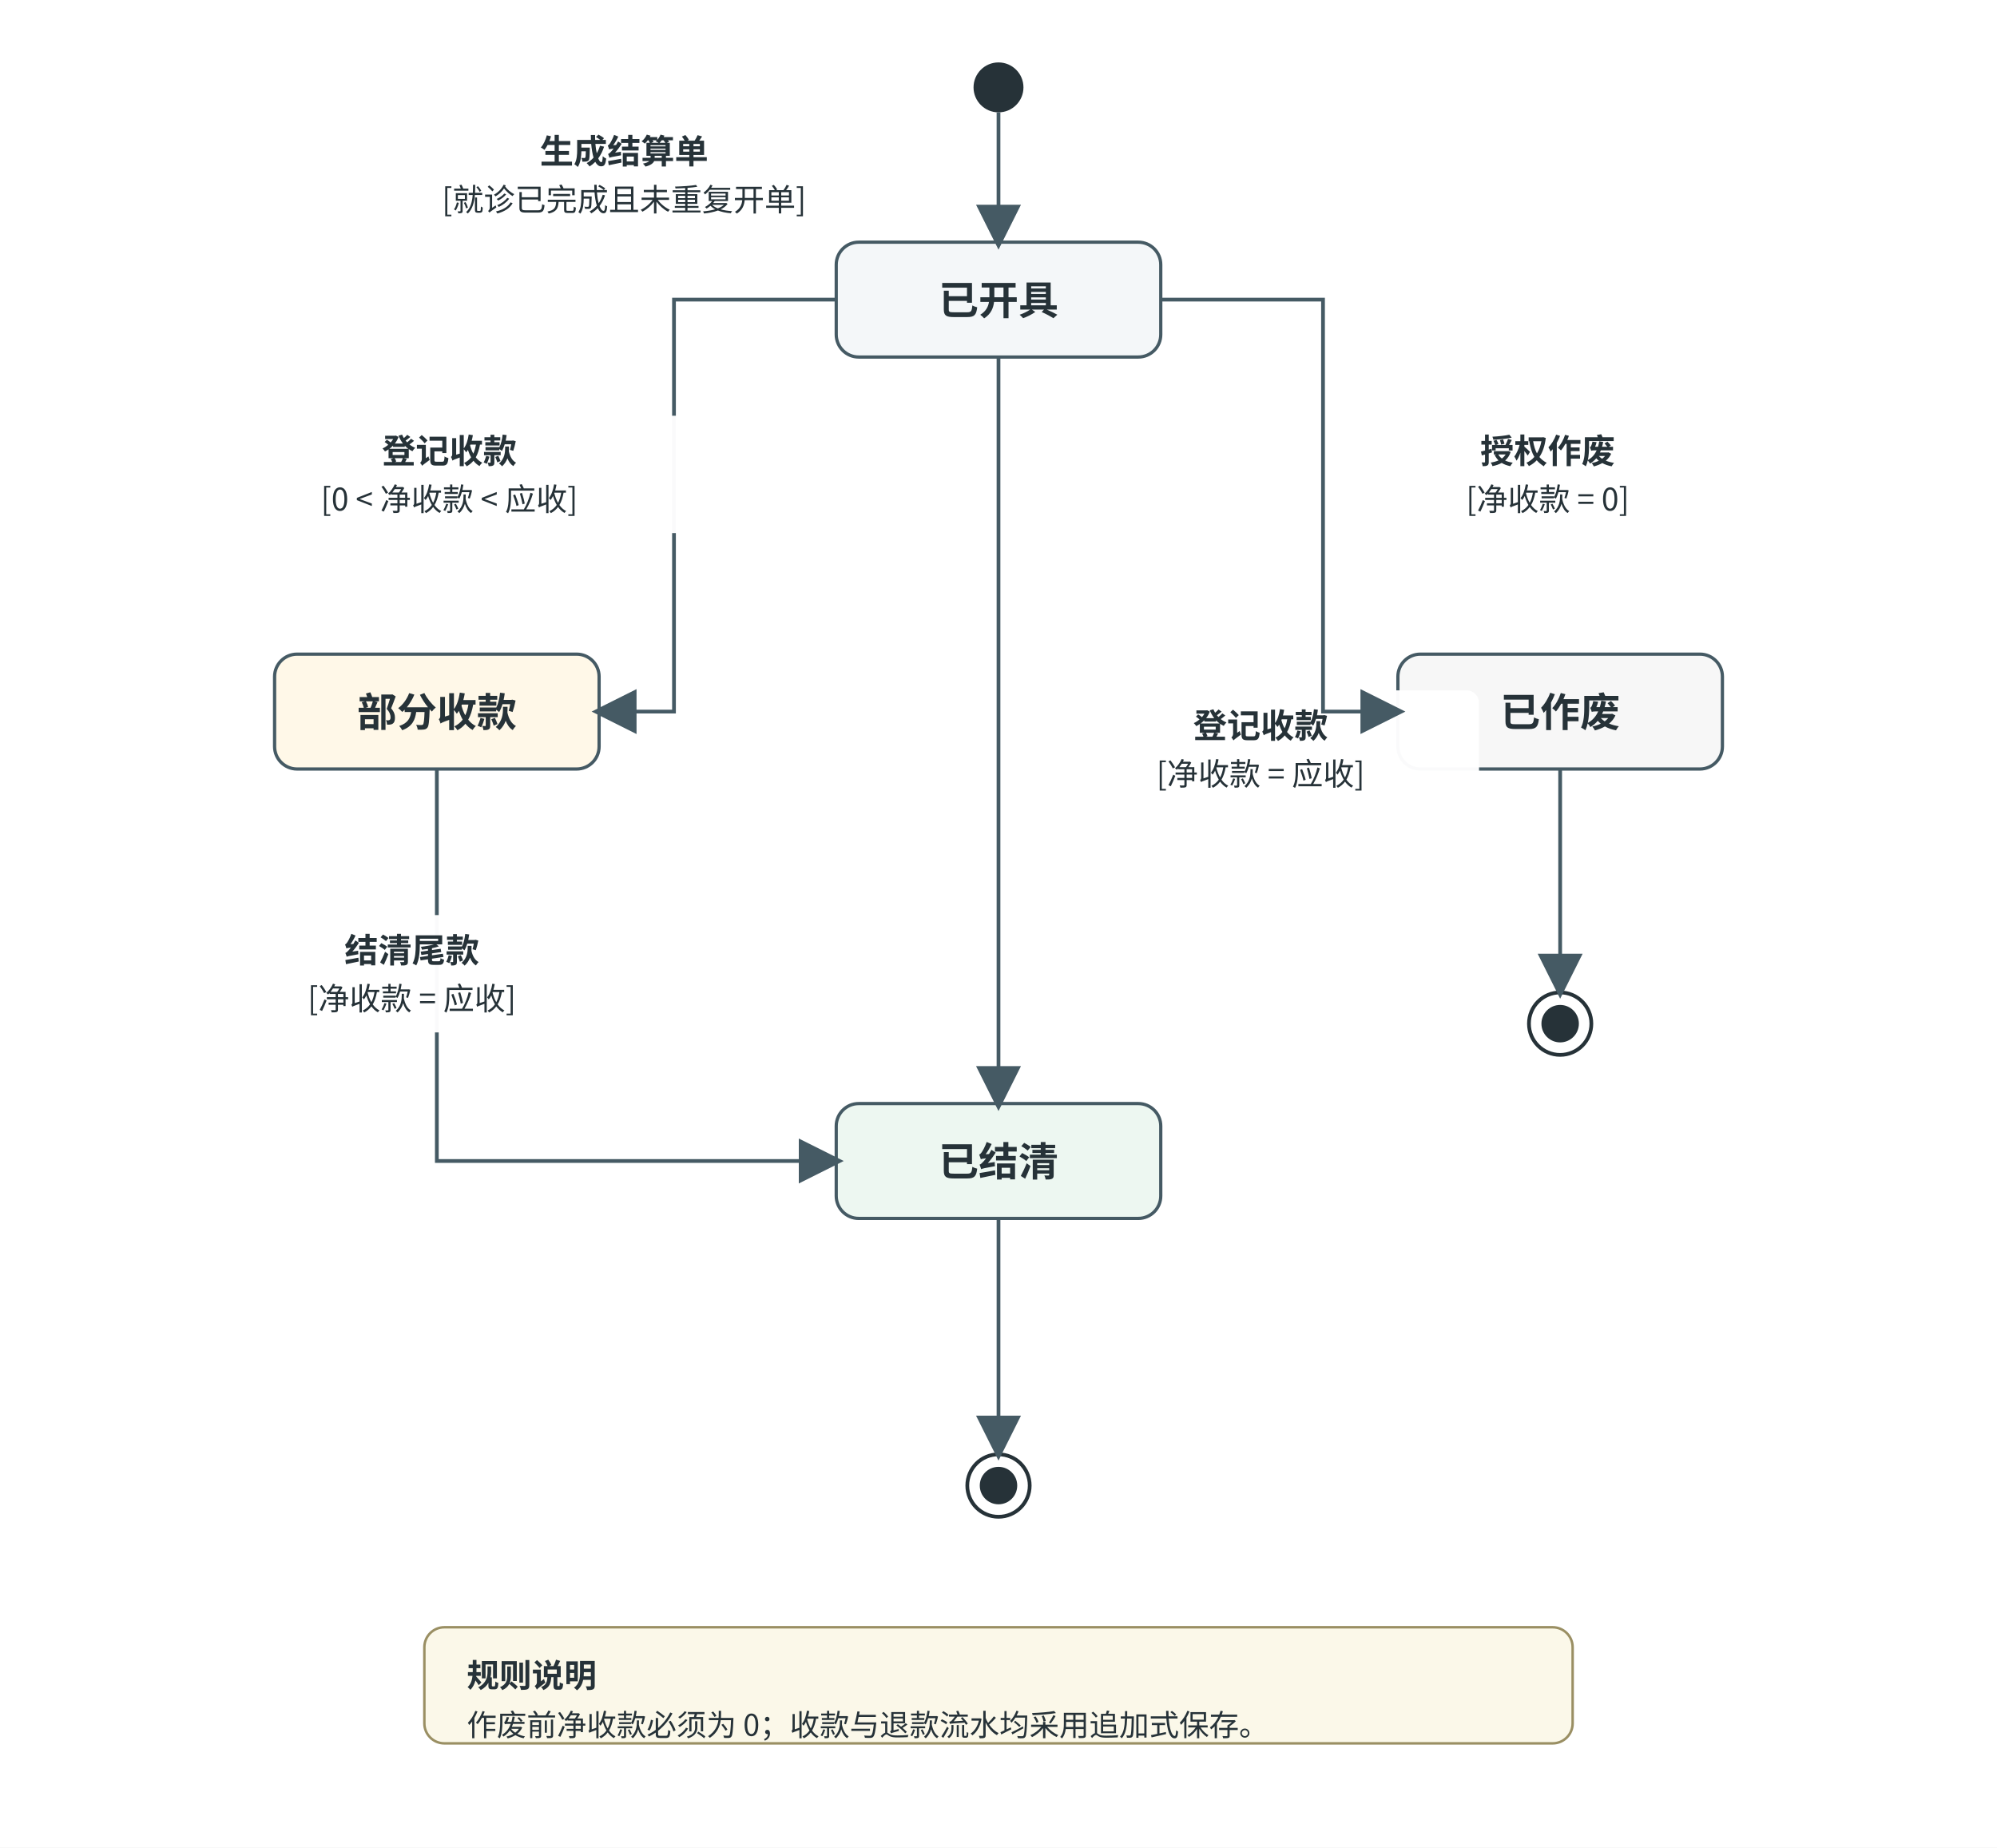
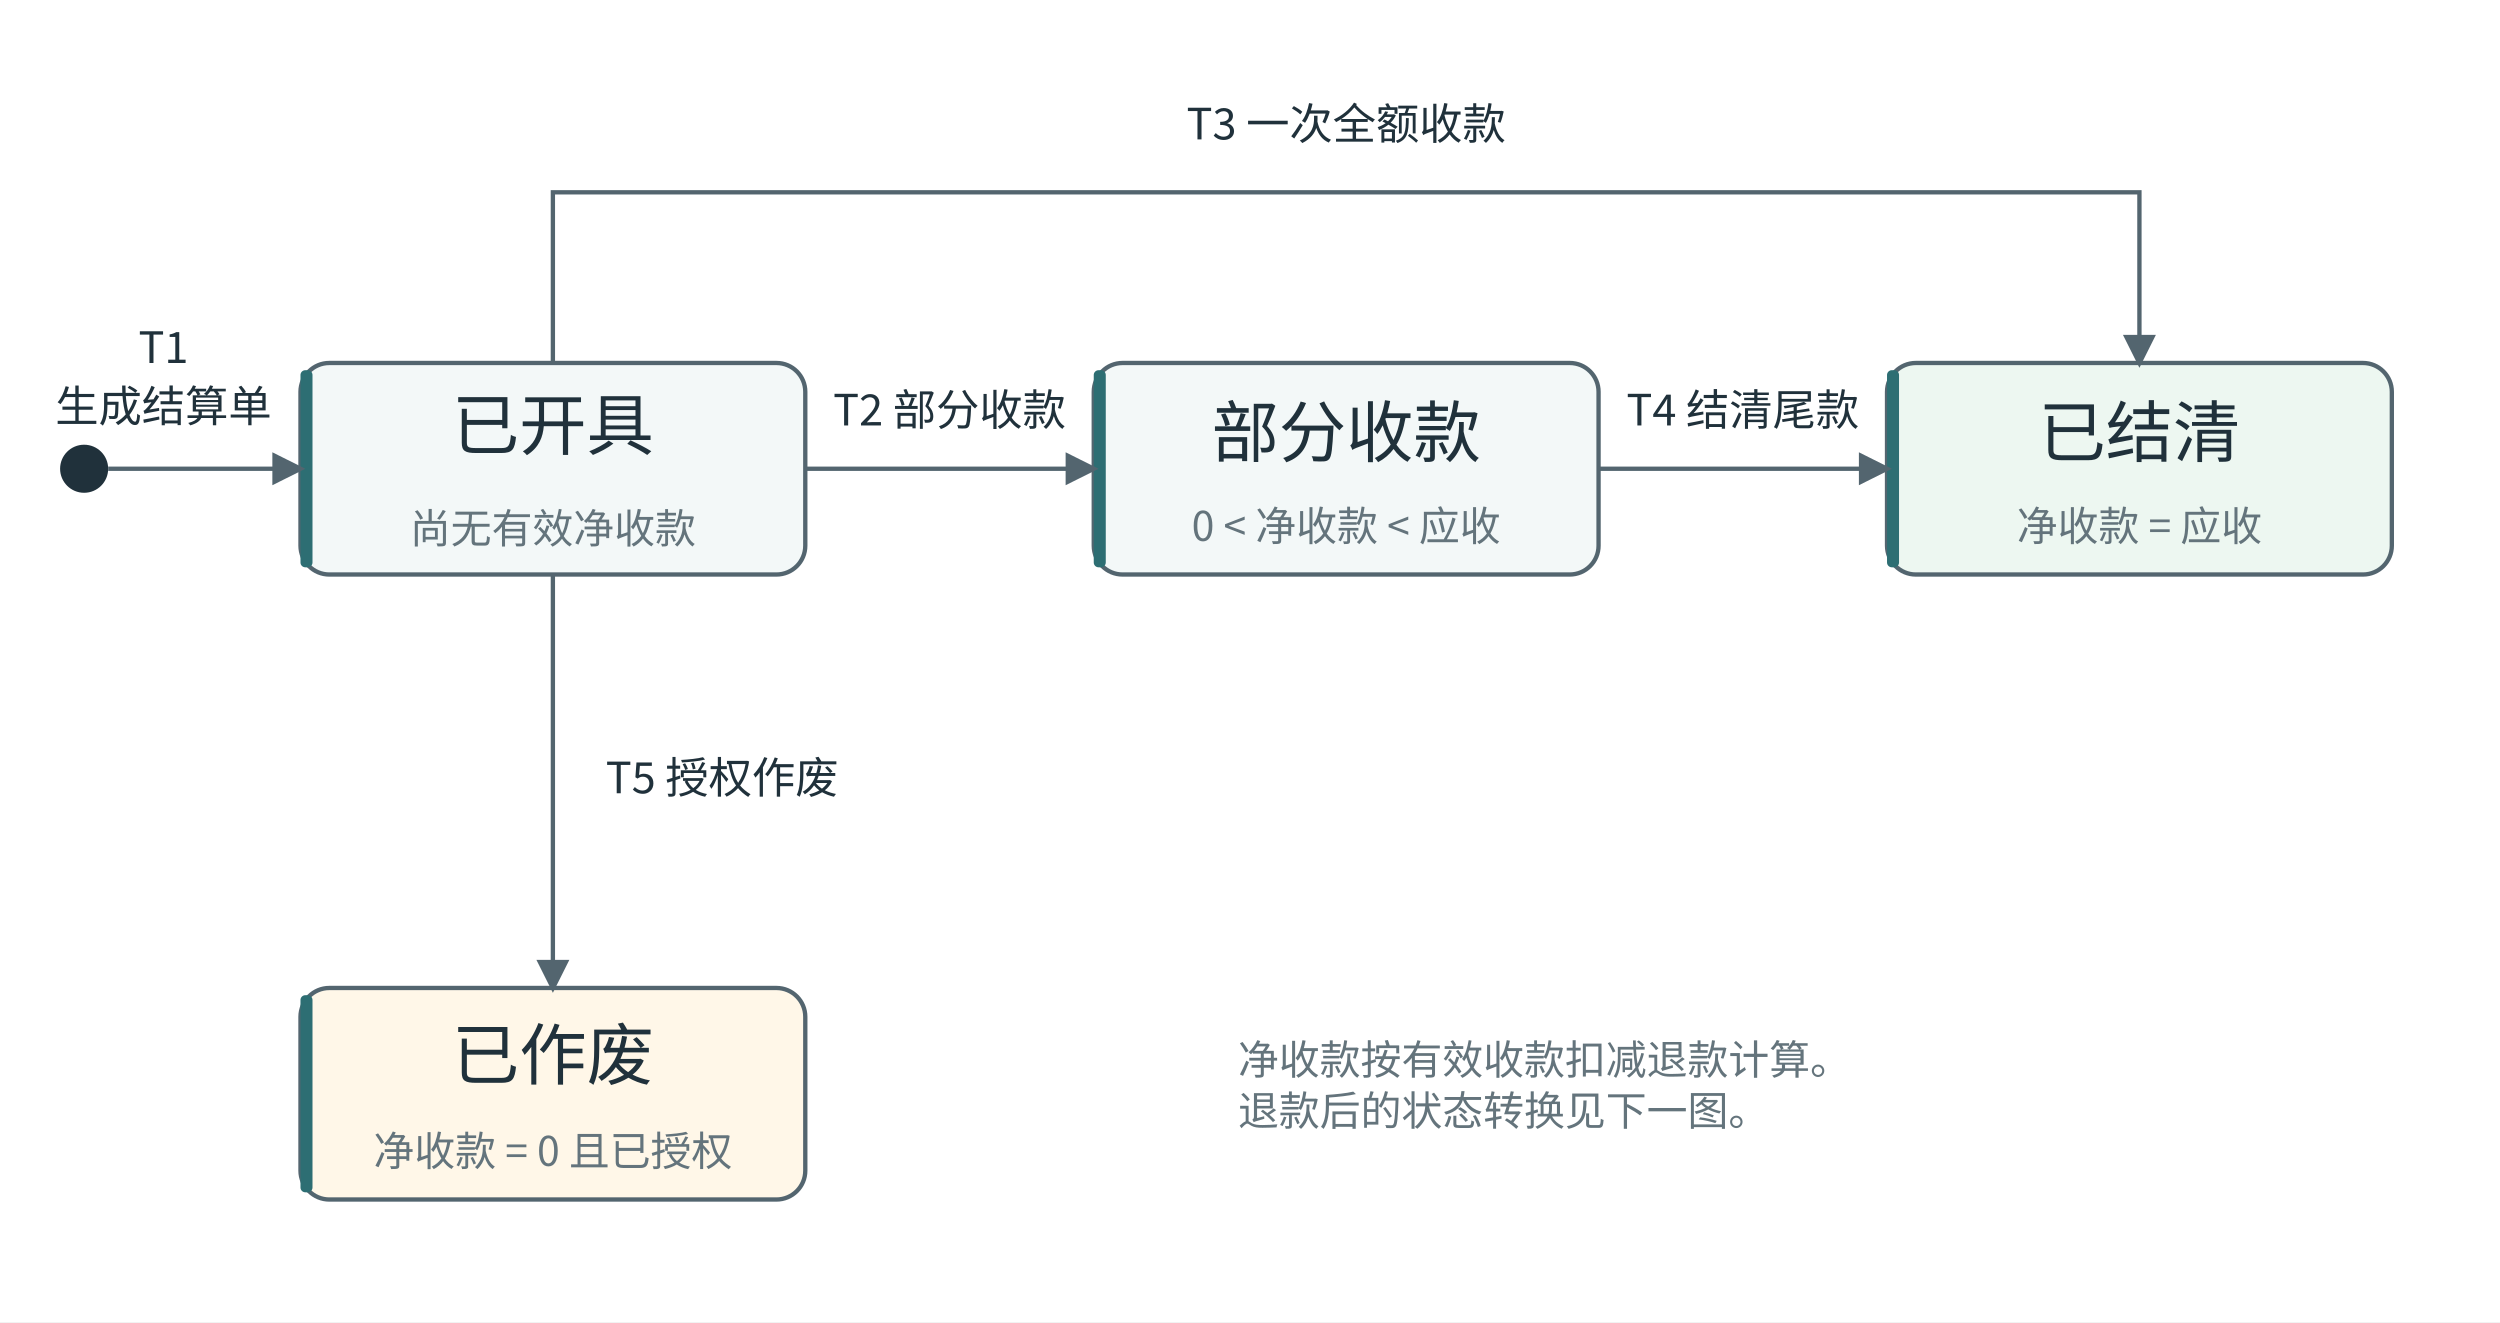
- <svg xmlns="http://www.w3.org/2000/svg" width="1600px" height="1480px" viewBox="0 0 1600 1480">
+ <svg xmlns="http://www.w3.org/2000/svg" width="1040" height="550" viewBox="0 0 1040 550">
  <defs>
-     <marker id="arrow" markerWidth="12" markerHeight="12" refX="10" refY="6" orient="auto" markerUnits="strokeWidth">
-       <path d="M0,0 L12,6 L0,12 z" fill="#455A64" />
-     </marker>
+     <linearGradient id="peach">
+       <stop stop-color="#fcead9" />
+       <stop offset="1" stop-color="#fffdfb" />
+     </linearGradient>
+     <linearGradient id="blue">
+       <stop stop-color="#cde8fa" />
+       <stop offset="1" stop-color="#eaf5ff" />
+     </linearGradient>
  </defs>
-   <rect width="1600" height="1480" fill="#FFFFFF" />
-   <circle id="start" cx="800" cy="70" r="20" fill="#263238" />
-   <g id="issued">
-     <rect x="670.0" y="194.0" width="260" height="92" rx="18" fill="#F4F7F9" stroke="#455A64" stroke-width="2.6" />
-     <text x="800" y="252" text-anchor="middle" font-family="Microsoft YaHei, Noto Sans CJK SC, sans-serif" font-size="32" font-weight="600" fill="#263238">已开具</text>
-   </g>
-   <g id="partial">
-     <rect x="220.0" y="524.0" width="260" height="92" rx="18" fill="#FFF8E8" stroke="#455A64" stroke-width="2.6" />
-     <text x="350" y="582" text-anchor="middle" font-family="Microsoft YaHei, Noto Sans CJK SC, sans-serif" font-size="32" font-weight="600" fill="#263238">部分收款</text>
-   </g>
-   <g id="settled">
-     <rect x="670.0" y="884.0" width="260" height="92" rx="18" fill="#EDF7F1" stroke="#455A64" stroke-width="2.6" />
-     <text x="800" y="942" text-anchor="middle" font-family="Microsoft YaHei, Noto Sans CJK SC, sans-serif" font-size="32" font-weight="600" fill="#263238">已结清</text>
-   </g>
-   <g id="voided">
-     <rect x="1120.0" y="524.0" width="260" height="92" rx="18" fill="#F7F7F7" stroke="#455A64" stroke-width="2.6" />
-     <text x="1250" y="582" text-anchor="middle" font-family="Microsoft YaHei, Noto Sans CJK SC, sans-serif" font-size="32" font-weight="600" fill="#263238">已作废</text>
-   </g>
-   <circle id="final_settled" cx="800" cy="1190" r="25" fill="#FFFFFF" stroke="#263238" stroke-width="3" />
-   <circle cx="800" cy="1190" r="15" fill="#263238" />
-   <circle id="final_voided" cx="1250" cy="820" r="25" fill="#FFFFFF" stroke="#263238" stroke-width="3" />
-   <circle cx="1250" cy="820" r="15" fill="#263238" />
-   <rect x="340.0" y="1303.5" width="920" height="93" rx="16" fill="#FBF8E9" stroke="#9A8F63" stroke-width="2" />
-   <text x="374.0" y="1351.5" font-family="Microsoft YaHei, Noto Sans CJK SC, sans-serif" font-size="26" font-weight="600" fill="#263238">规则说明</text>
-   <text x="374.0" y="1390.5" font-family="Microsoft YaHei, Noto Sans CJK SC, sans-serif" font-size="24" fill="#263238">作废前净收款必须为 0；收款与退款流水均采用追加式保存。</text>
-   <polyline id="t1" points="800,90 800,194" fill="none" stroke="#455A64" stroke-width="3" stroke-linejoin="miter" marker-end="url(#arrow)" />
-   <rect x="255.0" y="93.0" width="490" height="94" rx="10" fill="#FFFFFF" fill-opacity="0.97" />
-   <text x="500" y="131" text-anchor="middle" font-family="Microsoft YaHei, Noto Sans CJK SC, sans-serif" font-size="27" font-weight="600" fill="#263238">生成结算单</text>
-   <text x="500" y="169" text-anchor="middle" font-family="Microsoft YaHei, Noto Sans CJK SC, sans-serif" font-size="25" font-weight="400" fill="#263238">[就诊已完成且未重复开单]</text>
-   <polyline id="t2" points="670,240 540,240 540,570 480,570" fill="none" stroke="#455A64" stroke-width="3" stroke-linejoin="miter" marker-end="url(#arrow)" />
-   <rect x="165.0" y="333.0" width="390" height="94" rx="10" fill="#FFFFFF" fill-opacity="0.97" />
-   <text x="360" y="371" text-anchor="middle" font-family="Microsoft YaHei, Noto Sans CJK SC, sans-serif" font-size="27" font-weight="600" fill="#263238">登记收款</text>
-   <text x="360" y="409" text-anchor="middle" font-family="Microsoft YaHei, Noto Sans CJK SC, sans-serif" font-size="25" font-weight="400" fill="#263238">[0 &lt; 净收款 &lt; 应收]</text>
-   <polyline id="t3" points="800,286 800,884" fill="none" stroke="#455A64" stroke-width="3" stroke-linejoin="miter" marker-end="url(#arrow)" />
-   <rect x="835.0" y="553.0" width="350" height="94" rx="10" fill="#FFFFFF" fill-opacity="0.97" />
-   <text x="1010" y="591" text-anchor="middle" font-family="Microsoft YaHei, Noto Sans CJK SC, sans-serif" font-size="27" font-weight="600" fill="#263238">登记收款</text>
-   <text x="1010" y="629" text-anchor="middle" font-family="Microsoft YaHei, Noto Sans CJK SC, sans-serif" font-size="25" font-weight="400" fill="#263238">[净收款 = 应收]</text>
-   <polyline id="t4" points="350,616 350,930 670,930" fill="none" stroke="#455A64" stroke-width="3" stroke-linejoin="miter" marker-end="url(#arrow)" />
-   <rect x="155.0" y="733.0" width="350" height="94" rx="10" fill="#FFFFFF" fill-opacity="0.97" />
-   <text x="330" y="771" text-anchor="middle" font-family="Microsoft YaHei, Noto Sans CJK SC, sans-serif" font-size="27" font-weight="600" fill="#263238">结清尾款</text>
-   <text x="330" y="809" text-anchor="middle" font-family="Microsoft YaHei, Noto Sans CJK SC, sans-serif" font-size="25" font-weight="400" fill="#263238">[净收款 = 应收]</text>
-   <polyline id="t5" points="930,240 1060,240 1060,570 1120,570" fill="none" stroke="#455A64" stroke-width="3" stroke-linejoin="miter" marker-end="url(#arrow)" />
-   <rect x="1075.0" y="333.0" width="330" height="94" rx="10" fill="#FFFFFF" fill-opacity="0.97" />
-   <text x="1240" y="371" text-anchor="middle" font-family="Microsoft YaHei, Noto Sans CJK SC, sans-serif" font-size="27" font-weight="600" fill="#263238">授权作废</text>
-   <text x="1240" y="409" text-anchor="middle" font-family="Microsoft YaHei, Noto Sans CJK SC, sans-serif" font-size="25" font-weight="400" fill="#263238">[净收款 = 0]</text>
-   <polyline id="t6" points="800,976 800,1164" fill="none" stroke="#455A64" stroke-width="3" stroke-linejoin="miter" marker-end="url(#arrow)" />
-   <polyline id="t7" points="1250,616 1250,794" fill="none" stroke="#455A64" stroke-width="3" stroke-linejoin="miter" marker-end="url(#arrow)" />
+   <rect width="1040" height="550" fill="white" />
+   <ellipse cx="35" cy="195" rx="10" ry="10" fill="#20313B" stroke="none" stroke-width="1.8" />
+   <rect x="125.0" y="151.0" width="210" height="88" rx="12" fill="#F3F8F8" stroke="#53656F" stroke-width="1.8" />
+   <rect x="125.0" y="154.0" width="5" height="82" rx="2" fill="#2D6E73" stroke="none" stroke-width="1.8" />
+   <text x="230" y="187.0" text-anchor="middle" font-family="Microsoft YaHei,Noto Sans CJK SC,serif" font-size="28" font-weight="normal" fill="#20313B">已开具</text>
+   <text x="230" y="226.0" text-anchor="middle" font-family="Microsoft YaHei,Noto Sans CJK SC,serif" font-size="17" font-weight="normal" fill="#64747C">尚无有效净收款</text>
+   <rect x="455.0" y="151.0" width="210" height="88" rx="12" fill="#F3F8F8" stroke="#53656F" stroke-width="1.8" />
+   <rect x="455.0" y="154.0" width="5" height="82" rx="2" fill="#2D6E73" stroke="none" stroke-width="1.8" />
+   <text x="560" y="190.0" text-anchor="middle" font-family="Microsoft YaHei,Noto Sans CJK SC,serif" font-size="28" font-weight="normal" fill="#20313B">部分收款</text>
+   <text x="560" y="225.0" text-anchor="middle" font-family="Microsoft YaHei,Noto Sans CJK SC,serif" font-size="17" font-weight="normal" fill="#64747C">0 &lt; 净收款 &lt; 应收</text>
+   <rect x="785.0" y="151.0" width="210" height="88" rx="12" fill="#EDF7F1" stroke="#53656F" stroke-width="1.8" />
+   <rect x="785.0" y="154.0" width="5" height="82" rx="2" fill="#2D6E73" stroke="none" stroke-width="1.8" />
+   <text x="890" y="190.0" text-anchor="middle" font-family="Microsoft YaHei,Noto Sans CJK SC,serif" font-size="28" font-weight="normal" fill="#20313B">已结清</text>
+   <text x="890" y="225.0" text-anchor="middle" font-family="Microsoft YaHei,Noto Sans CJK SC,serif" font-size="17" font-weight="normal" fill="#64747C">净收款 = 应收</text>
+   <rect x="125.0" y="411.0" width="210" height="88" rx="12" fill="#FFF7E8" stroke="#53656F" stroke-width="1.8" />
+   <rect x="125.0" y="414.0" width="5" height="82" rx="2" fill="#2D6E73" stroke="none" stroke-width="1.8" />
+   <text x="230" y="449.0" text-anchor="middle" font-family="Microsoft YaHei,Noto Sans CJK SC,serif" font-size="28" font-weight="normal" fill="#20313B">已作废</text>
+   <text x="230" y="485.0" text-anchor="middle" font-family="Microsoft YaHei,Noto Sans CJK SC,serif" font-size="17" font-weight="normal" fill="#64747C">净收款 = 0 且已授权</text>
+   <polyline points="45,195 125,195" fill="none" stroke="#53656F" stroke-width="1.8" />
+   <polygon points="114.2,189.6 125,195 114.2,200.4 114.2,189.6" fill="#53656F" stroke="#53656F" stroke-width="1.8" />
+   <text x="68" y="151.0" text-anchor="middle" font-family="Microsoft YaHei,Noto Sans CJK SC,serif" font-size="18" font-weight="normal" fill="#20313B">T1</text>
+   <text x="68" y="175.5" text-anchor="middle" font-family="Microsoft YaHei,Noto Sans CJK SC,serif" font-size="18" font-weight="normal" fill="#20313B">生成结算单</text>
+   <polyline points="335,195 455,195" fill="none" stroke="#53656F" stroke-width="1.8" />
+   <polygon points="444.2,189.6 455,195 444.2,200.4 444.2,189.6" fill="#53656F" stroke="#53656F" stroke-width="1.8" />
+   <text x="395" y="177.0" text-anchor="middle" font-family="Microsoft YaHei,Noto Sans CJK SC,serif" font-size="18" font-weight="normal" fill="#20313B">T2 部分收款</text>
+   <polyline points="230,151 230,80 890,80 890,151" fill="none" stroke="#53656F" stroke-width="1.8" />
+   <polygon points="895.4,140.2 890,151 884.6,140.2 895.4,140.2" fill="#53656F" stroke="#53656F" stroke-width="1.8" />
+   <text x="560" y="58.0" text-anchor="middle" font-family="Microsoft YaHei,Noto Sans CJK SC,serif" font-size="18" font-weight="normal" fill="#20313B">T3 一次全额收款</text>
+   <polyline points="665,195 785,195" fill="none" stroke="#53656F" stroke-width="1.8" />
+   <polygon points="774.2,189.6 785,195 774.2,200.4 774.2,189.6" fill="#53656F" stroke="#53656F" stroke-width="1.8" />
+   <text x="725" y="177.0" text-anchor="middle" font-family="Microsoft YaHei,Noto Sans CJK SC,serif" font-size="18" font-weight="normal" fill="#20313B">T4 结清尾款</text>
+   <polyline points="230,239 230,411" fill="none" stroke="#53656F" stroke-width="1.8" />
+   <polygon points="235.4,400.2 230,411 224.6,400.2 235.4,400.2" fill="#53656F" stroke="#53656F" stroke-width="1.8" />
+   <text x="252" y="330.0" text-anchor="start" font-family="Microsoft YaHei,Noto Sans CJK SC,serif" font-size="18" font-weight="normal" fill="#20313B">T5 授权作废</text>
+   <text x="515" y="447.0" text-anchor="start" font-family="Microsoft YaHei,Noto Sans CJK SC,serif" font-size="17" font-weight="normal" fill="#64747C">净收款按有效收款扣减退款计算。</text>
+   <text x="515" y="468.25" text-anchor="start" font-family="Microsoft YaHei,Noto Sans CJK SC,serif" font-size="17" font-weight="normal" fill="#64747C">退款后的状态转换见下一图。</text>
</svg>
